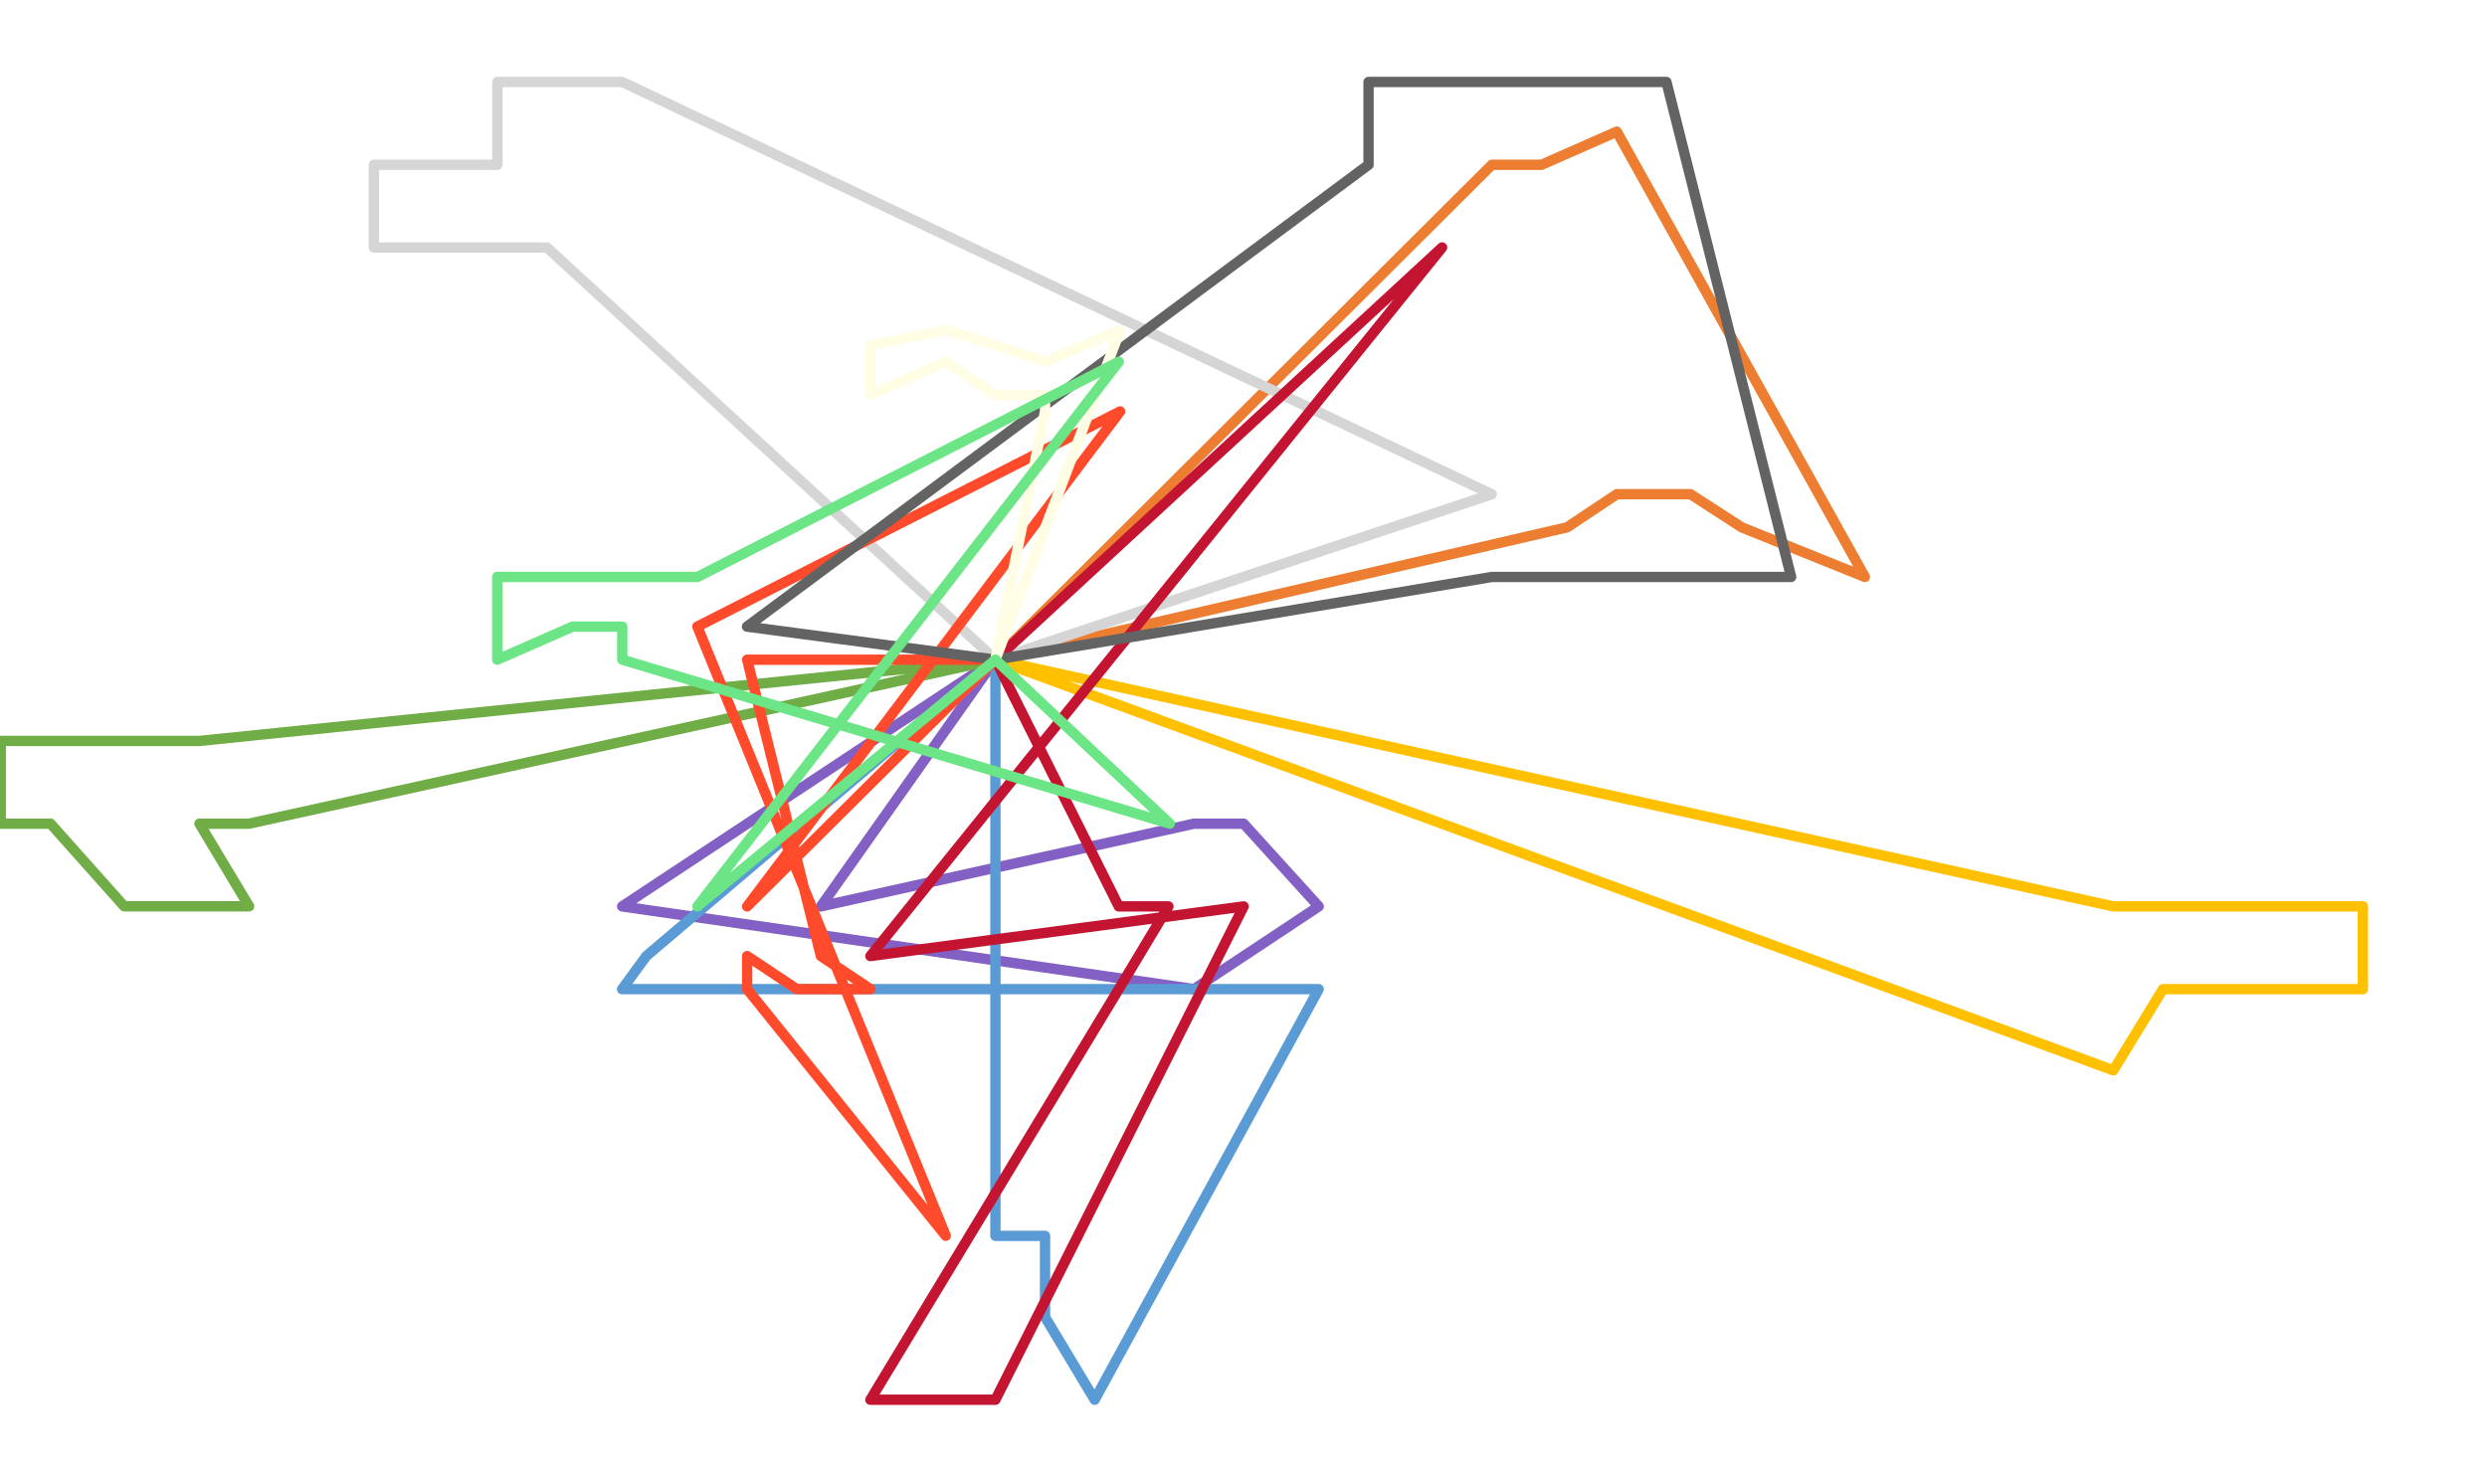
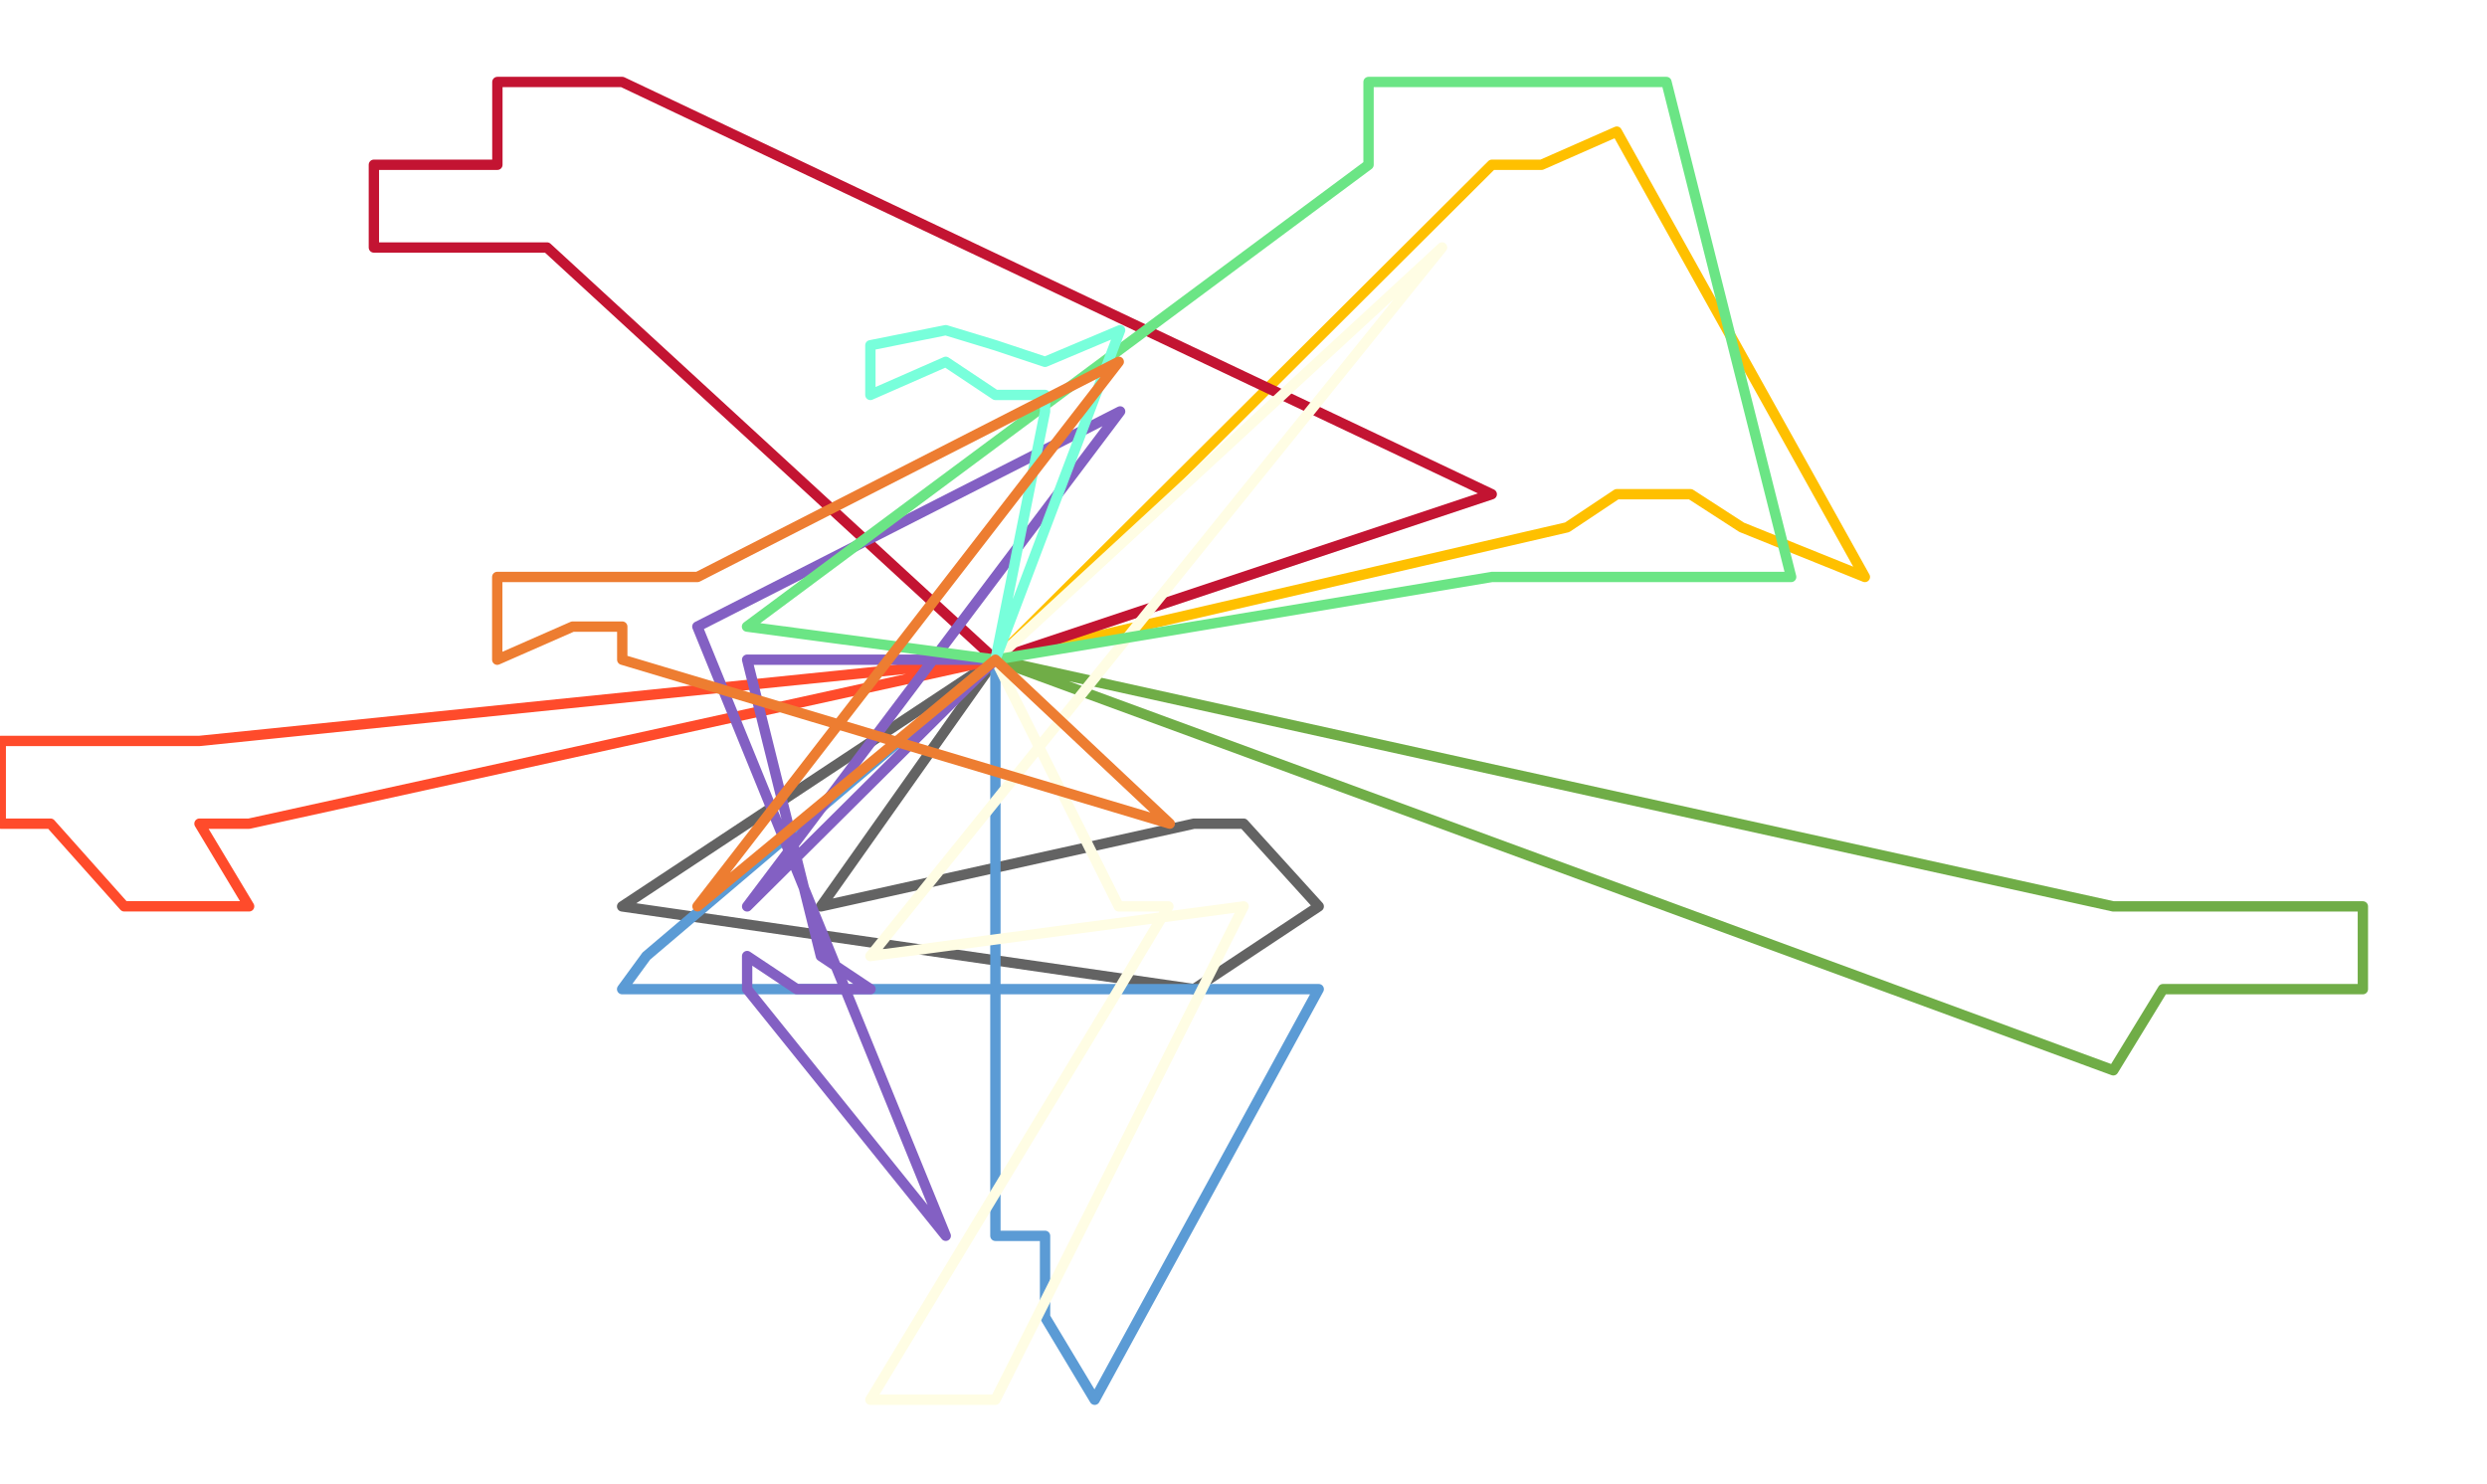
<svg xmlns="http://www.w3.org/2000/svg" width="1653" height="986" xml:space="preserve" overflow="hidden">
  <defs>
    <clipPath id="clip0">
      <rect x="2371" y="793" width="1653" height="986" />
    </clipPath>
  </defs>
  <g clip-path="url(#clip0)" transform="translate(-2371 -793)">
    <g>
-       <path d="M3032.6 1231.5 2916.6 1395.55 3164.6 1340.54 3197.6 1340.54 3247.5 1395.55 3164.6 1450.5 2784.5 1395.55 3032.6 1231.5" stroke="#8360C3" stroke-width="6.875" stroke-linecap="round" stroke-linejoin="round" stroke-miterlimit="10" fill="none" />
+       <path d="M3032.6 1231.5 2916.6 1395.55 3164.6 1340.54 3197.6 1340.54 3247.5 1395.55 3164.6 1450.5 2784.5 1395.55 3032.6 1231.5" stroke="#636363" stroke-width="6.875" stroke-linecap="round" stroke-linejoin="round" stroke-miterlimit="10" fill="none" />
    </g>
    <g>
-       <path d="M3032.5 1231.5 3362.61 902.53 3395.61 902.53 3445.61 880.5 3610.5 1176.54 3528.62 1143.54 3494.61 1121.54 3445.61 1121.54 3412.61 1143.54 3032.5 1231.5" stroke="#ED7D31" stroke-width="6.875" stroke-linecap="round" stroke-linejoin="round" stroke-miterlimit="10" fill="none" />
+       <path d="M3032.5 1231.5 3362.61 902.53 3395.61 902.53 3445.61 880.5 3610.5 1176.54 3528.62 1143.54 3494.61 1121.54 3445.61 1121.54 3412.61 1143.54 3032.5 1231.5" stroke="#FFC000" stroke-width="6.875" stroke-linecap="round" stroke-linejoin="round" stroke-miterlimit="10" fill="none" />
    </g>
    <g>
-       <path d="M3032.6 1231.5 2734.59 957.532 2668.59 957.532 2619.5 957.532 2619.5 902.53 2701.59 902.53 2701.59 847.5 2734.59 847.5 2784.59 847.5 3362.5 1121.54 3032.6 1231.5" stroke="#D5D5D5" stroke-width="6.875" stroke-linecap="round" stroke-linejoin="round" stroke-miterlimit="10" fill="none" />
+       <path d="M3032.6 1231.5 2734.59 957.532 2668.59 957.532 2619.5 957.532 2619.5 902.53 2701.59 902.53 2701.59 847.5 2734.59 847.5 2784.59 847.5 3362.5 1121.54 3032.6 1231.5" stroke="#C31432" stroke-width="6.875" stroke-linecap="round" stroke-linejoin="round" stroke-miterlimit="10" fill="none" />
    </g>
    <g>
-       <path d="M3032.5 1231.5 3775.62 1395.55 3825.63 1395.55 3858.63 1395.55 3941.5 1395.55 3941.5 1450.55 3891.63 1450.55 3825.63 1450.55 3808.62 1450.55 3775.62 1504.5 3032.5 1231.5" stroke="#FFC000" stroke-width="6.875" stroke-linecap="round" stroke-linejoin="round" stroke-miterlimit="10" fill="none" />
+       <path d="M3032.5 1231.5 3775.62 1395.55 3825.63 1395.55 3858.63 1395.55 3941.5 1395.55 3941.5 1450.55 3891.63 1450.55 3825.63 1450.55 3808.62 1450.55 3775.62 1504.5 3032.5 1231.5" stroke="#70AD47" stroke-width="6.875" stroke-linecap="round" stroke-linejoin="round" stroke-miterlimit="10" fill="none" />
    </g>
    <g>
      <path d="M3032.6 1231.5 3032.6 1614.55 3065.6 1614.55 3065.6 1668.55 3098.6 1723.5 3247.5 1450.55 3197.6 1450.55 2834.59 1450.55 2784.5 1450.55 2800.59 1428.55 3032.6 1231.5" stroke="#5B9BD5" stroke-width="6.875" stroke-linecap="round" stroke-linejoin="round" stroke-miterlimit="10" fill="none" />
    </g>
    <g>
-       <path d="M3032.5 1231.5 2536.58 1340.54 2503.58 1340.54 2536.58 1395.5 2453.58 1395.5 2404.58 1340.54 2371.5 1340.54 2371.5 1285.54 2453.58 1285.54 2503.58 1285.54 3032.5 1231.5" stroke="#70AD47" stroke-width="6.875" stroke-linecap="round" stroke-linejoin="round" stroke-miterlimit="10" fill="none" />
+       <path d="M3032.5 1231.5 2536.58 1340.54 2503.58 1340.54 2536.58 1395.5 2453.58 1395.5 2404.58 1340.54 2371.5 1340.54 2371.5 1285.54 2453.58 1285.54 2503.58 1285.54 3032.5 1231.5" stroke="#FF4B2B" stroke-width="6.875" stroke-linecap="round" stroke-linejoin="round" stroke-miterlimit="10" fill="none" />
    </g>
    <g>
-       <path d="M3032.6 1231.54 3329.5 957.5 2949.5 1428.55 3197.6 1395.55 3032.6 1723.5 2999.6 1723.5 2949.5 1723.5 3114.6 1450.55 3147.6 1395.55 3114.6 1395.55 3032.6 1231.54" stroke="#C31432" stroke-width="6.875" stroke-linecap="round" stroke-linejoin="round" stroke-miterlimit="10" fill="none" />
+       <path d="M3032.6 1231.54 3329.5 957.5 2949.5 1428.55 3197.6 1395.55 3032.6 1723.5 2999.6 1723.5 2949.5 1723.5 3114.6 1450.55 3147.6 1395.55 3114.6 1395.55 3032.6 1231.54" stroke="#FFFDE4" stroke-width="6.875" stroke-linecap="round" stroke-linejoin="round" stroke-miterlimit="10" fill="none" />
    </g>
    <g>
-       <path d="M3032.6 1231.54 2867.59 1231.54 2916.6 1428.55 2949.6 1450.55 2900.6 1450.55 2867.59 1428.55 2867.59 1450.55 2999.6 1614.5 2834.5 1209.54 3115.5 1066.5 2867.59 1395.55 3032.6 1231.54" stroke="#FF4B2B" stroke-width="6.875" stroke-linecap="round" stroke-linejoin="round" stroke-miterlimit="10" fill="none" />
+       <path d="M3032.6 1231.54 2867.59 1231.54 2916.6 1428.55 2949.6 1450.55 2900.6 1450.55 2867.59 1428.55 2867.59 1450.55 2999.6 1614.5 2834.5 1209.54 3115.5 1066.5 2867.59 1395.55 3032.6 1231.54" stroke="#8360C3" stroke-width="6.875" stroke-linecap="round" stroke-linejoin="round" stroke-miterlimit="10" fill="none" />
    </g>
    <g>
-       <path d="M3032.6 1231.5 3362.61 1176.54 3445.61 1176.54 3461.61 1176.54 3561.5 1176.54 3478.61 847.5 3445.61 847.5 3362.61 847.5 3280.61 847.5 3280.61 902.53 2867.5 1209.54 3032.6 1231.5" stroke="#636363" stroke-width="6.875" stroke-linecap="round" stroke-linejoin="round" stroke-miterlimit="10" fill="none" />
+       <path d="M3032.6 1231.5 3362.61 1176.54 3445.61 1176.54 3461.61 1176.54 3561.5 1176.54 3478.61 847.5 3445.61 847.5 3362.61 847.5 3280.61 847.5 3280.61 902.53 2867.5 1209.54 3032.6 1231.5" stroke="#6bE585" stroke-width="6.875" stroke-linecap="round" stroke-linejoin="round" stroke-miterlimit="10" fill="none" />
    </g>
    <g>
-       <path d="M3032.6 1231.5 3065.6 1066.54 3065.6 1055.53 3032.6 1055.53 2999.6 1033.53 2949.5 1055.53 2949.5 1022.53 2999.6 1012.5 3032.6 1022.53 3065.6 1033.53 3115.5 1012.5 3032.6 1231.5" stroke="#FFFDE4" stroke-width="6.875" stroke-linecap="round" stroke-linejoin="round" stroke-miterlimit="10" fill="none" />
+       <path d="M3032.6 1231.5 3065.6 1066.54 3065.6 1055.53 3032.6 1055.53 2999.6 1033.53 2949.5 1055.53 2949.5 1022.53 2999.6 1012.5 3032.6 1022.53 3065.6 1033.53 3115.5 1012.5 3032.6 1231.5" stroke="#78FFDB" stroke-width="6.875" stroke-linecap="round" stroke-linejoin="round" stroke-miterlimit="10" fill="none" />
    </g>
    <g>
-       <path d="M3032.6 1231.54 3148.5 1340.54 2784.59 1231.54 2784.59 1209.54 2751.59 1209.54 2701.5 1231.54 2701.5 1176.54 2751.59 1176.54 2784.59 1176.54 2834.59 1176.54 3114.6 1033.5 2834.59 1395.5 3032.6 1231.54" stroke="#6bE585" stroke-width="6.875" stroke-linecap="round" stroke-linejoin="round" stroke-miterlimit="10" fill="none" />
+       <path d="M3032.6 1231.54 3148.5 1340.54 2784.59 1231.54 2784.59 1209.54 2751.59 1209.54 2701.5 1231.54 2701.5 1176.54 2751.59 1176.54 2784.59 1176.54 2834.59 1176.54 3114.6 1033.5 2834.59 1395.5 3032.6 1231.54" stroke="#ED7D31" stroke-width="6.875" stroke-linecap="round" stroke-linejoin="round" stroke-miterlimit="10" fill="none" />
    </g>
  </g>
</svg>
